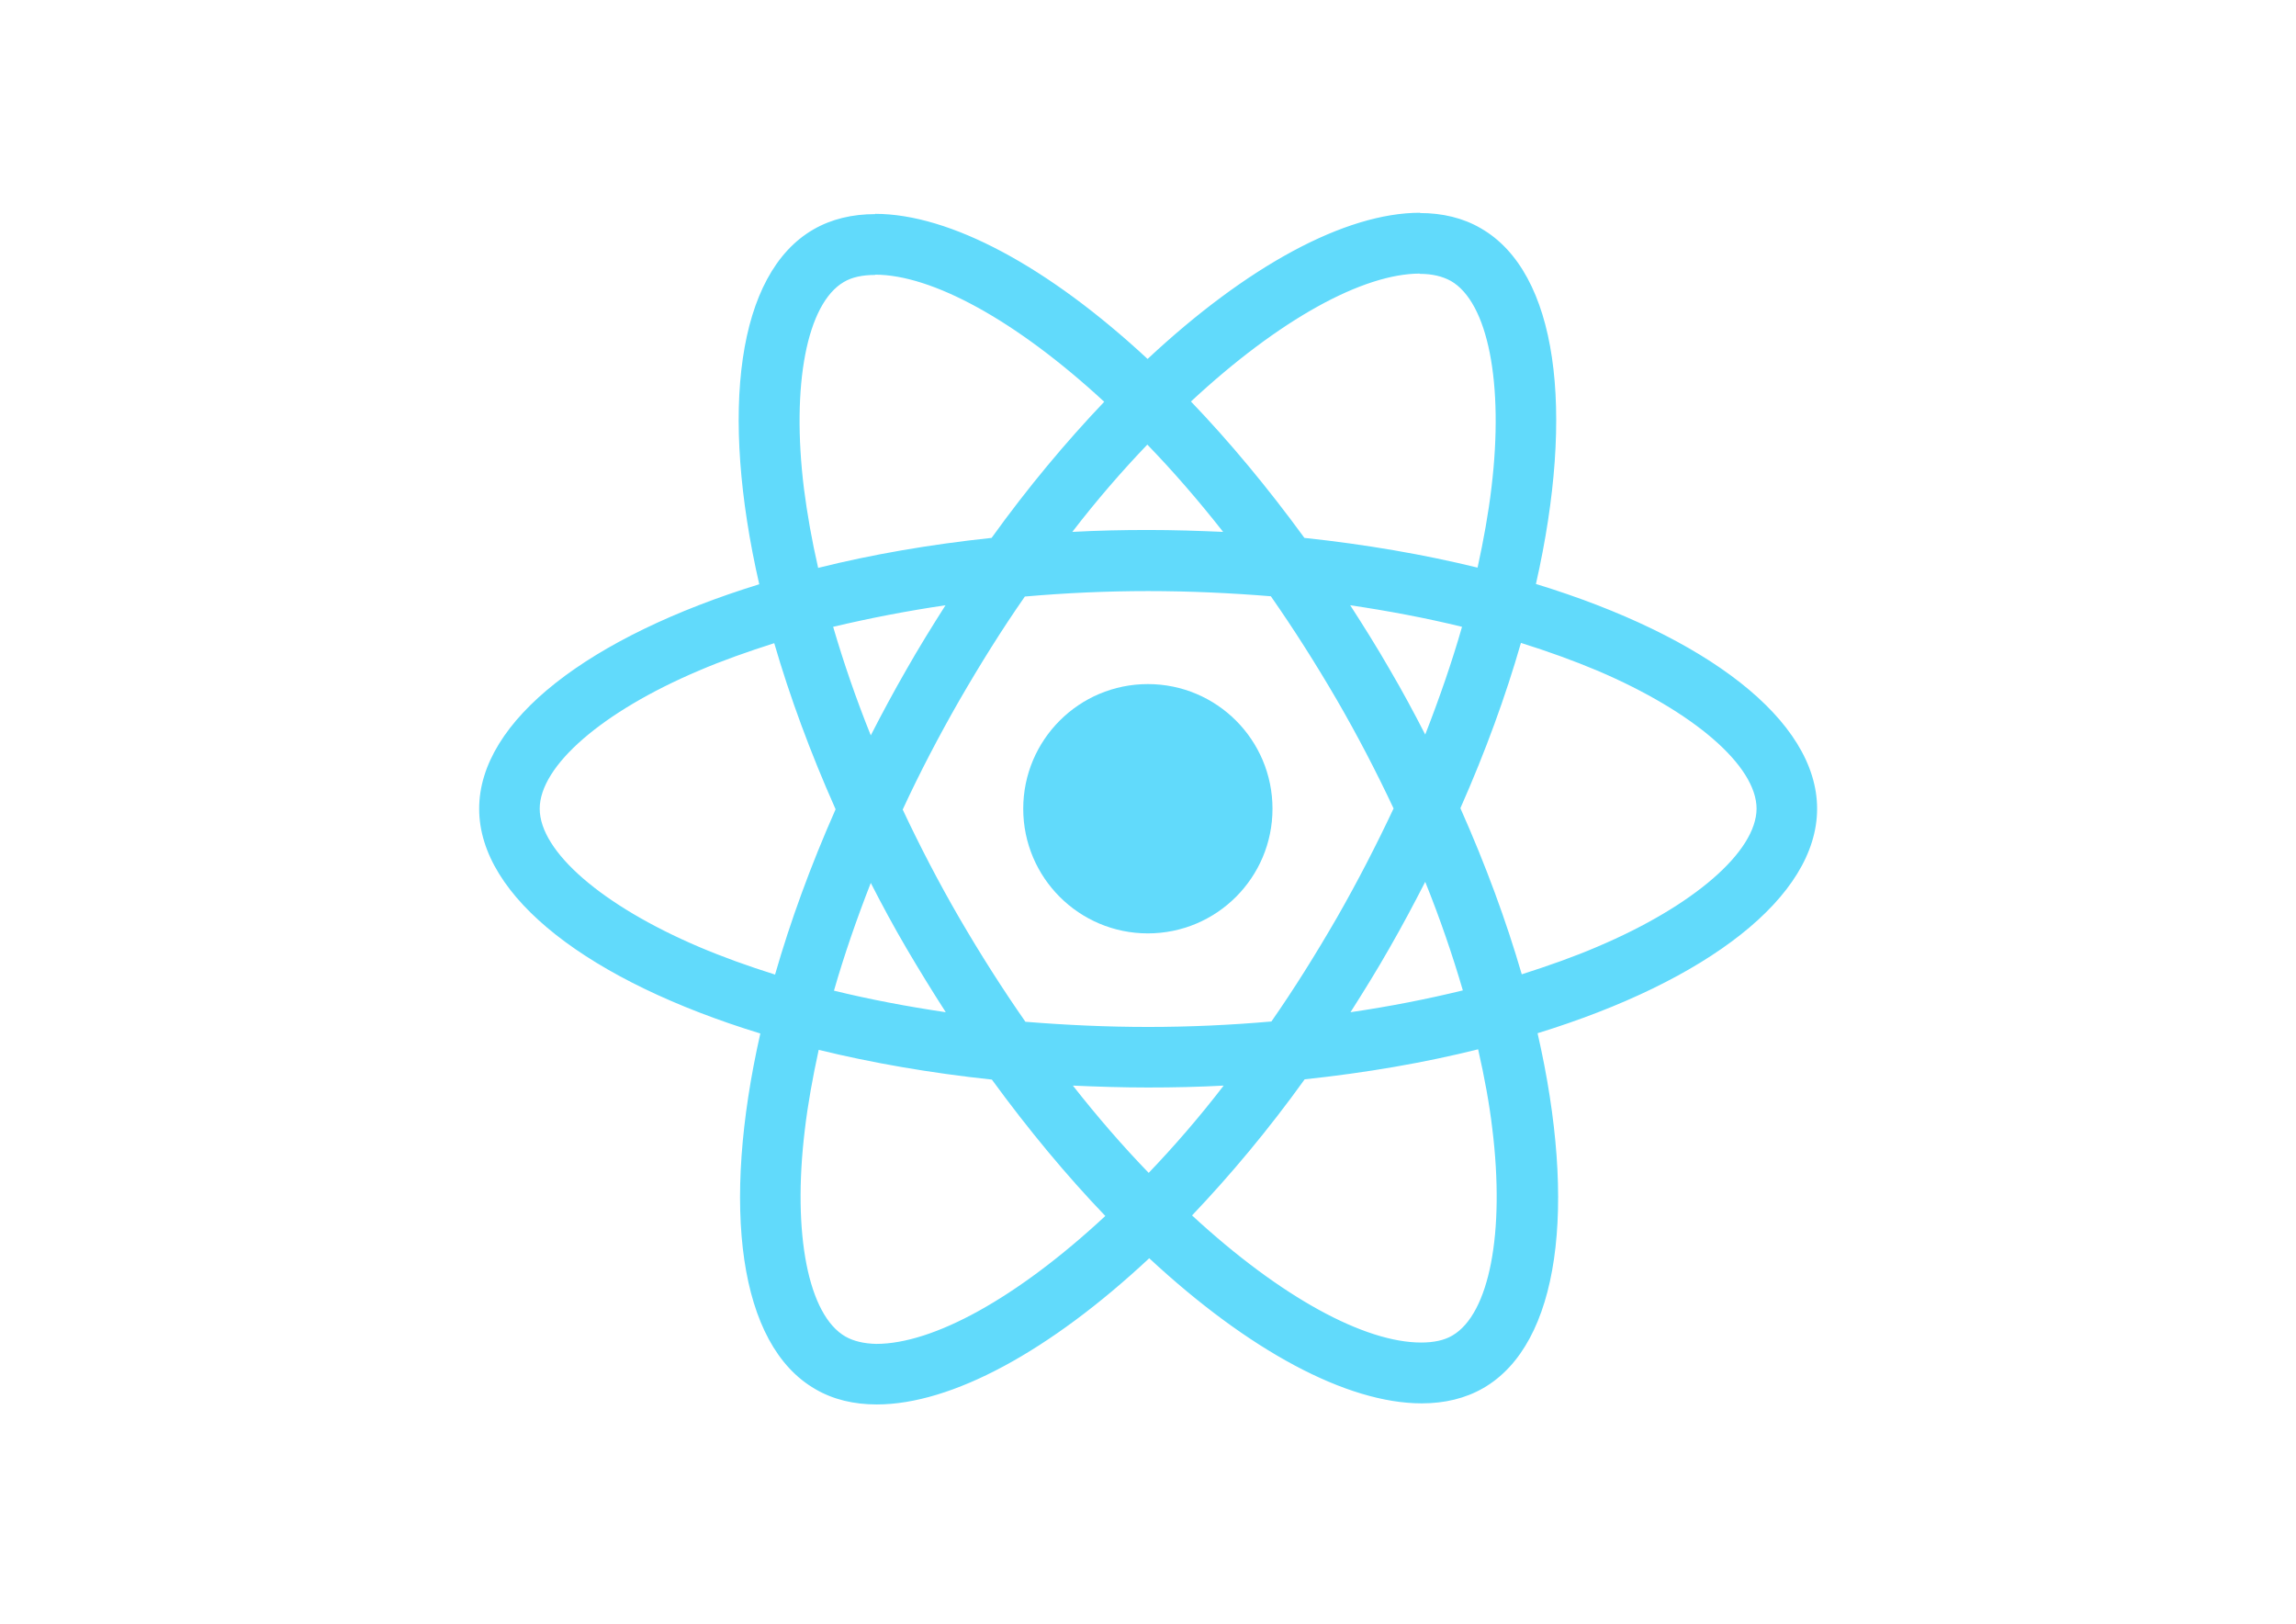
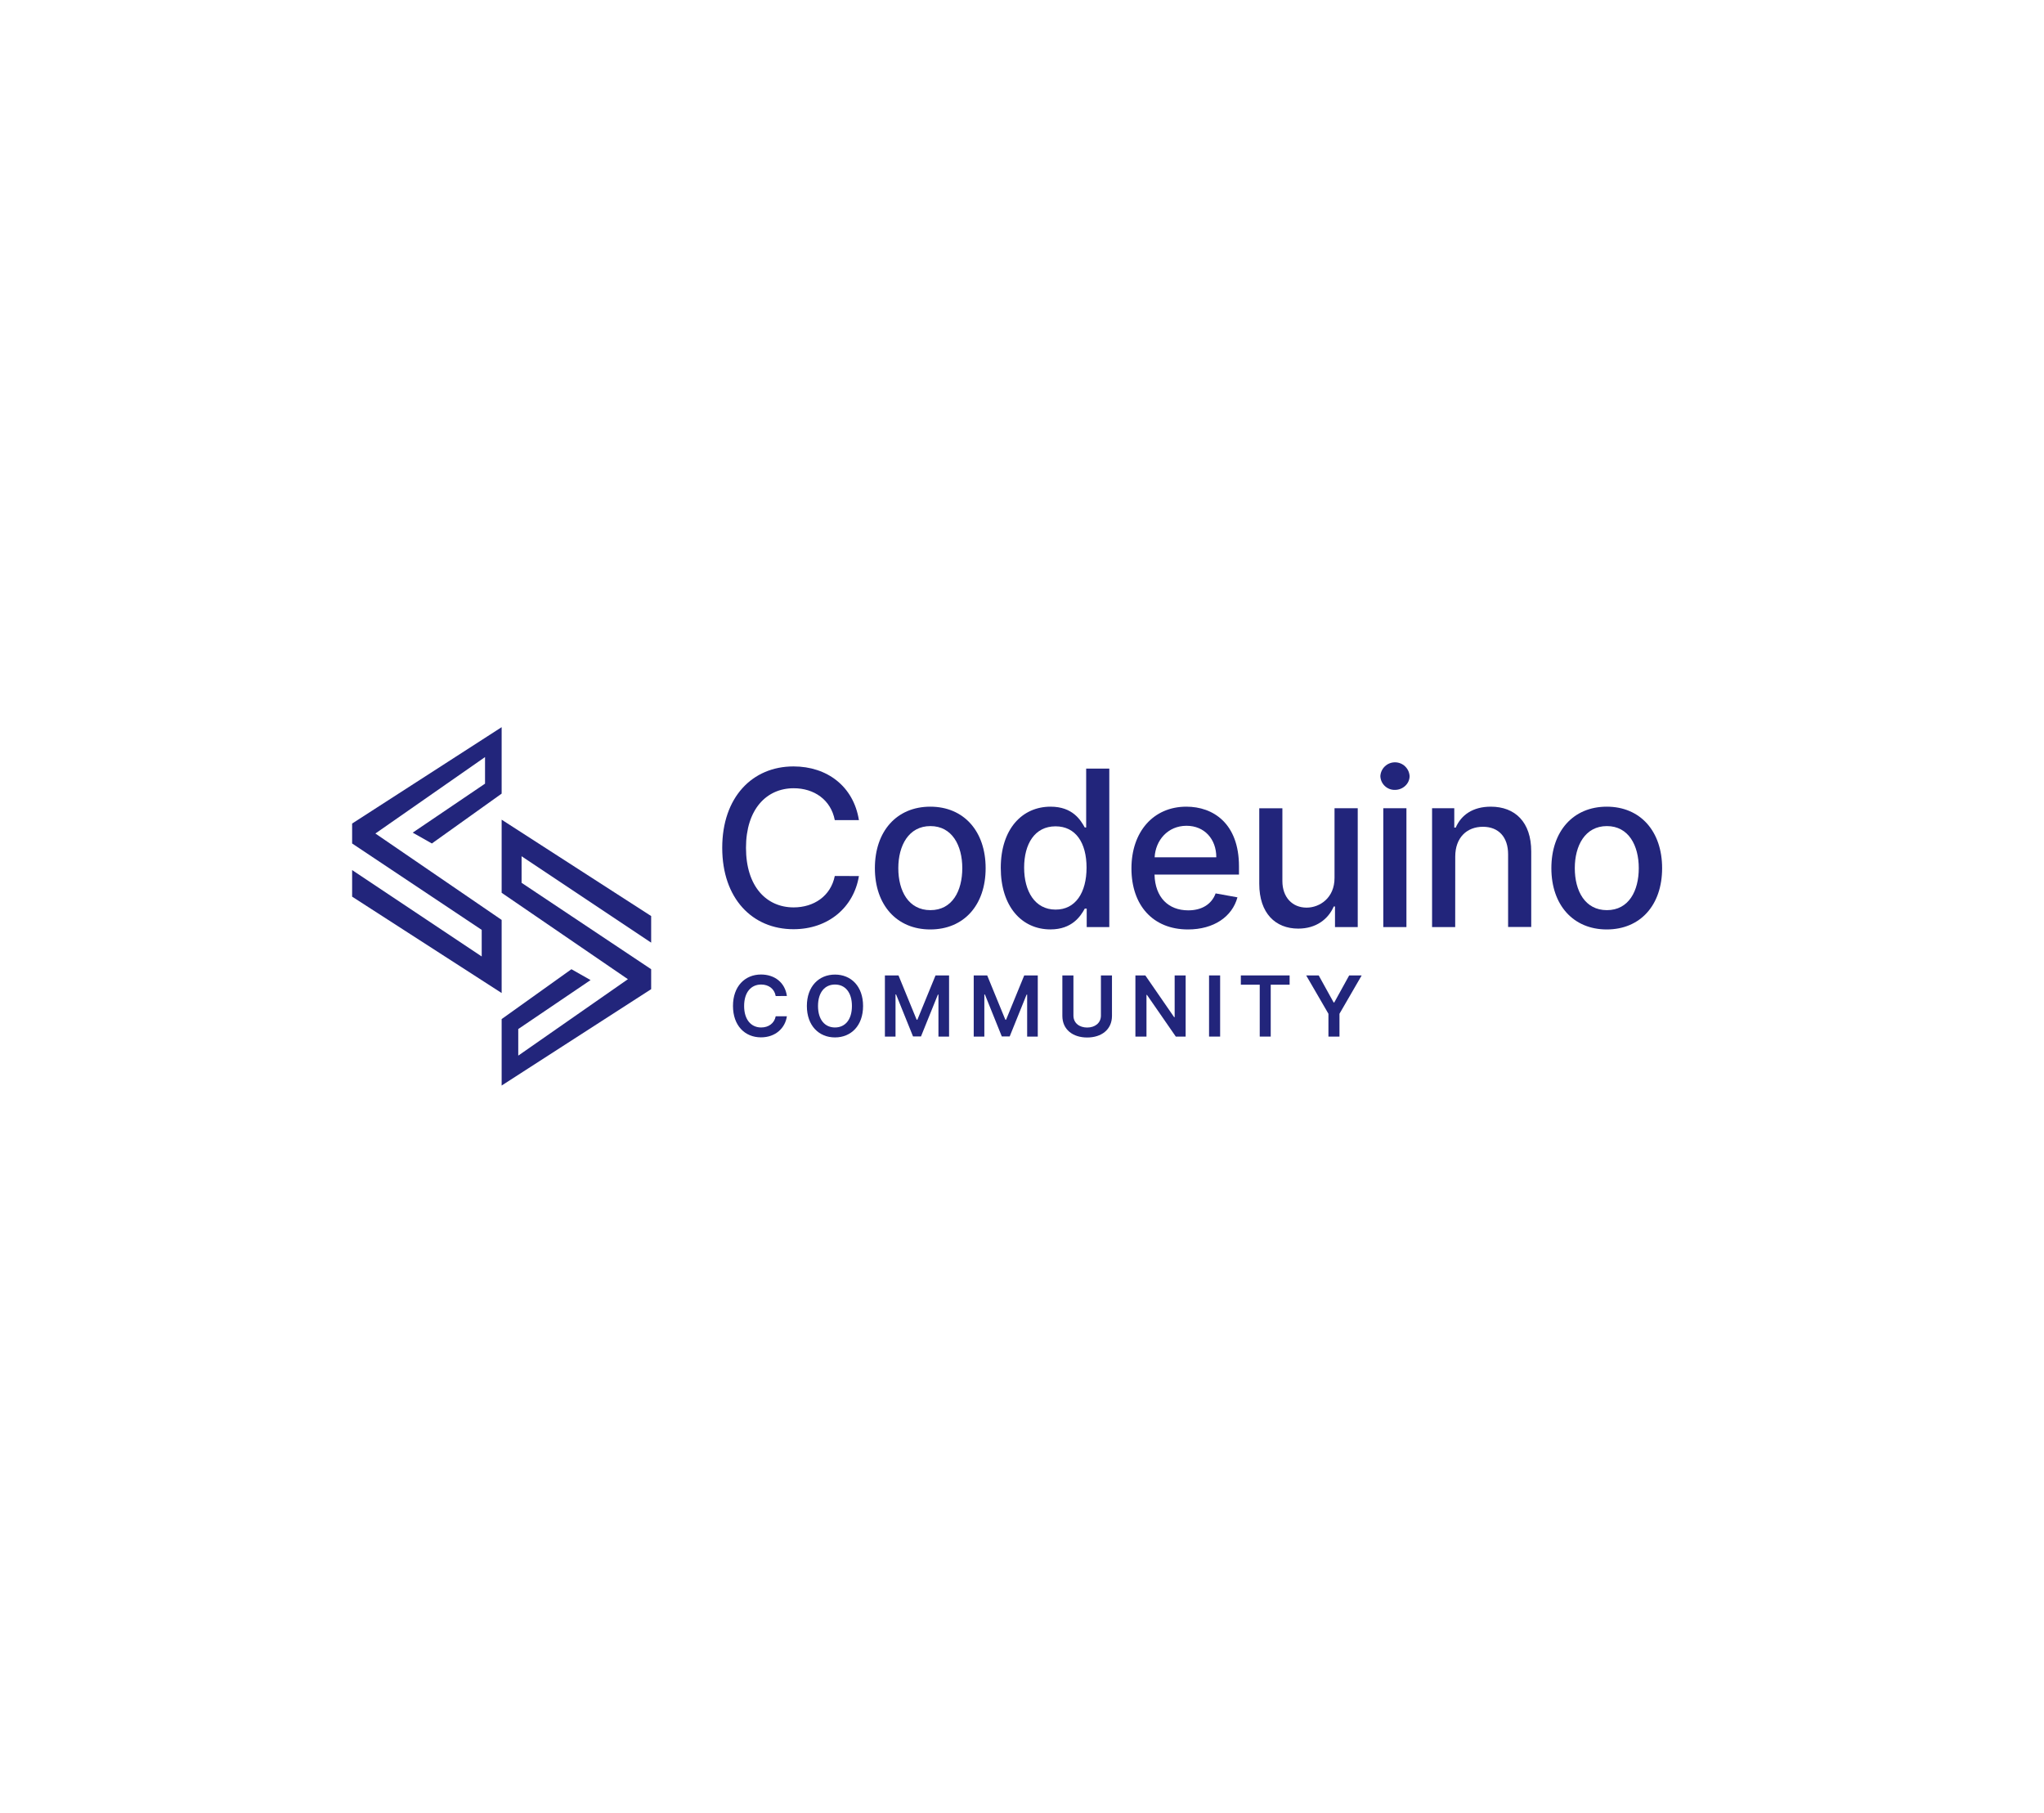
- <svg xmlns="http://www.w3.org/2000/svg" viewBox="0 0 841.9 595.3">
-   <g fill="#61DAFB">
-     <path d="M666.3 296.5c0-32.5-40.7-63.3-103.1-82.4 14.4-63.6 8-114.2-20.2-130.4-6.5-3.8-14.1-5.6-22.4-5.6v22.3c4.6 0 8.3.9 11.4 2.6 13.6 7.8 19.5 37.5 14.9 75.7-1.1 9.4-2.9 19.3-5.1 29.4-19.6-4.8-41-8.5-63.5-10.9-13.5-18.5-27.5-35.3-41.6-50 32.6-30.3 63.2-46.9 84-46.9V78c-27.5 0-63.5 19.6-99.9 53.6-36.4-33.8-72.4-53.2-99.9-53.2v22.3c20.7 0 51.4 16.5 84 46.6-14 14.7-28 31.4-41.3 49.9-22.6 2.4-44 6.1-63.6 11-2.3-10-4-19.7-5.2-29-4.7-38.2 1.1-67.9 14.6-75.8 3-1.8 6.9-2.6 11.5-2.6V78.5c-8.4 0-16 1.8-22.6 5.6-28.1 16.2-34.4 66.7-19.9 130.1-62.2 19.2-102.7 49.9-102.7 82.3 0 32.5 40.7 63.3 103.1 82.4-14.4 63.6-8 114.2 20.2 130.4 6.5 3.8 14.1 5.6 22.5 5.6 27.5 0 63.5-19.6 99.9-53.6 36.4 33.8 72.4 53.2 99.9 53.2 8.4 0 16-1.8 22.6-5.6 28.1-16.2 34.4-66.7 19.9-130.1 62-19.1 102.5-49.9 102.5-82.3zm-130.2-66.7c-3.7 12.9-8.3 26.2-13.5 39.5-4.1-8-8.4-16-13.1-24-4.6-8-9.5-15.8-14.4-23.4 14.2 2.1 27.9 4.7 41 7.9zm-45.8 106.5c-7.8 13.5-15.8 26.3-24.1 38.2-14.9 1.3-30 2-45.2 2-15.1 0-30.2-.7-45-1.9-8.3-11.9-16.4-24.6-24.2-38-7.6-13.1-14.5-26.4-20.8-39.8 6.2-13.4 13.2-26.8 20.7-39.9 7.8-13.5 15.8-26.3 24.1-38.2 14.9-1.3 30-2 45.2-2 15.1 0 30.2.7 45 1.9 8.3 11.9 16.4 24.6 24.2 38 7.6 13.1 14.5 26.4 20.8 39.8-6.3 13.4-13.2 26.8-20.7 39.9zm32.3-13c5.4 13.4 10 26.8 13.8 39.8-13.1 3.2-26.9 5.9-41.2 8 4.9-7.7 9.8-15.6 14.4-23.7 4.6-8 8.9-16.1 13-24.1zM421.2 430c-9.3-9.6-18.6-20.3-27.8-32 9 .4 18.2.7 27.5.7 9.4 0 18.7-.2 27.8-.7-9 11.7-18.3 22.4-27.5 32zm-74.4-58.9c-14.2-2.1-27.9-4.7-41-7.9 3.7-12.9 8.3-26.2 13.5-39.5 4.1 8 8.4 16 13.1 24 4.7 8 9.5 15.8 14.4 23.4zM420.7 163c9.3 9.6 18.6 20.3 27.8 32-9-.4-18.2-.7-27.5-.7-9.4 0-18.7.2-27.8.7 9-11.7 18.3-22.4 27.5-32zm-74 58.9c-4.9 7.7-9.8 15.6-14.4 23.7-4.6 8-8.9 16-13 24-5.4-13.4-10-26.8-13.8-39.8 13.1-3.1 26.9-5.8 41.2-7.9zm-90.5 125.2c-35.4-15.1-58.3-34.9-58.3-50.6 0-15.7 22.9-35.6 58.3-50.6 8.6-3.7 18-7 27.7-10.1 5.7 19.6 13.2 40 22.5 60.9-9.2 20.8-16.6 41.1-22.2 60.6-9.9-3.1-19.3-6.5-28-10.2zM310 490c-13.6-7.8-19.5-37.5-14.9-75.7 1.1-9.4 2.9-19.3 5.1-29.4 19.6 4.8 41 8.5 63.5 10.9 13.5 18.5 27.5 35.3 41.6 50-32.6 30.3-63.2 46.9-84 46.9-4.5-.1-8.3-1-11.3-2.7zm237.2-76.2c4.7 38.2-1.1 67.9-14.6 75.8-3 1.8-6.9 2.6-11.5 2.6-20.7 0-51.4-16.5-84-46.6 14-14.7 28-31.4 41.3-49.9 22.6-2.4 44-6.1 63.6-11 2.3 10.1 4.1 19.8 5.2 29.1zm38.5-66.7c-8.6 3.7-18 7-27.7 10.1-5.7-19.6-13.2-40-22.5-60.9 9.2-20.8 16.6-41.1 22.2-60.6 9.9 3.1 19.3 6.5 28.1 10.2 35.4 15.1 58.3 34.9 58.3 50.6-.1 15.7-23 35.6-58.4 50.6zM320.8 78.4z" />
-     <circle cx="420.9" cy="296.5" r="45.7" />
-     <path d="M520.5 78.1z" />
+ <svg xmlns="http://www.w3.org/2000/svg" viewBox="0 0 1218.06 1080">
+   <defs>
+     <style>.cls-1{fill:#22257b;}</style>
+   </defs>
+   <g id="Layer_2_copy" data-name="Layer 2 copy">
+     <polygon class="cls-1" points="209.84 490.66 298.94 433.24 298.94 472.84 257.36 502.54 245.95 496.08 289.04 466.9 289.04 451.06 223.7 496.6 298.94 548.08 298.94 591.64 209.84 534.22 209.84 518.38 287.06 569.86 287.06 554.02 209.84 502.54 209.84 490.66" />
+     <polygon class="cls-1" points="388.04 589.34 298.94 646.76 298.94 607.16 340.52 577.46 351.93 583.92 308.84 613.1 308.84 628.94 374.18 583.4 298.94 531.92 298.94 488.36 388.04 545.78 388.04 561.62 310.82 510.14 310.82 525.98 388.04 577.46 388.04 589.34" />
+     <path class="cls-1" d="M497.47,488.63c-2.35-12.22-12.44-19-24.47-19-16.28,0-28.45,12.58-28.45,35.49,0,23.1,12.22,35.5,28.4,35.5,11.94,0,22.08-6.64,24.52-18.72l14.38.05c-3.08,18.67-18.25,31.67-39,31.67-24.53,0-42.46-18.3-42.46-48.5s18-48.49,42.46-48.49c20,0,35.77,11.8,39,32Z" />
+     <path class="cls-1" d="M521.36,517.26c0-22,13-36.65,33-36.65s33,14.61,33,36.65-13,36.5-33,36.5S521.36,539.15,521.36,517.26Zm52.09,0c0-13.55-6.08-25.08-19-25.08s-19.13,11.53-19.13,25.08,6.08,25,19.13,25S573.45,530.81,573.45,517.21Z" />
+     <path class="cls-1" d="M596.38,517.07c0-23,12.58-36.46,29.69-36.46,13.18,0,17.88,8,20.37,12.4h.83V457.93h13.78v94.41H647.59v-11h-1.15c-2.49,4.52-7.56,12.4-20.47,12.4C608.78,553.72,596.38,540,596.38,517.07Zm51.12-.14c0-14.79-6.45-24.61-18.48-24.61-12.45,0-18.72,10.55-18.72,24.61s6.41,25,18.72,25C640.91,542,647.5,531.82,647.5,516.93Z" />
+     <path class="cls-1" d="M674.25,517.39c0-21.75,13-36.78,32.73-36.78,16,0,31.35,10,31.35,35.59v4.88H688c.37,13.65,8.3,21.3,20.1,21.3,7.84,0,13.83-3.41,16.32-10.1l13,2.35c-3.13,11.53-14.06,19.13-29.5,19.13C687.07,553.76,674.25,539.38,674.25,517.39Zm50.57-6.63c0-10.84-7.05-18.76-17.75-18.76-11.2,0-18.48,8.71-19,18.76Z" />
+     <path class="cls-1" d="M795.27,481.53H809.1v70.81H795.55V540.07h-.74c-3.27,7.56-10.51,13.19-21.16,13.19-13.59,0-23.23-9.13-23.23-26.69v-45H764.2v43.38c0,9.63,5.91,15.81,14.43,15.81,7.75,0,16.69-5.72,16.64-17.75Z" />
+     <path class="cls-1" d="M822.58,462.4a8.73,8.73,0,0,1,17.43,0c0,4.52-4,8.21-8.72,8.21A8.49,8.49,0,0,1,822.58,462.4Zm1.75,19.13h13.79v70.81H824.33Z" />
+     <path class="cls-1" d="M867.18,552.34H853.4V481.53h13.23v11.53h.87c3.27-7.52,10.23-12.45,20.88-12.45,14.48,0,24.11,9.17,24.11,26.69v45H898.71V509c0-10.28-5.67-16.41-15-16.41-9.59,0-16.5,6.45-16.5,17.75Z" />
+     <path class="cls-1" d="M924.49,517.26c0-22,13-36.65,33-36.65s33,14.61,33,36.65-13,36.5-33,36.5S924.49,539.15,924.49,517.26Zm52.09,0c0-13.55-6.08-25.08-19-25.08s-19.13,11.53-19.13,25.08,6.09,25,19.13,25S976.58,530.81,976.58,517.21Z" />
+     <path class="cls-1" d="M462.26,593.44c-.76-4.35-4.23-6.86-8.66-6.86-6,0-10.16,4.57-10.16,12.79s4.23,12.79,10.14,12.79c4.36,0,7.85-2.4,8.68-6.67l6.66,0c-1,7-6.76,12.56-15.43,12.56-9.61,0-16.69-7-16.69-18.72s7.17-18.72,16.69-18.72c8.08,0,14.31,4.7,15.43,12.79Z" />
+     <path class="cls-1" d="M497.58,618.09c-9.58,0-16.75-7-16.75-18.72s7.17-18.72,16.75-18.72,16.74,6.94,16.74,18.72S507.13,618.09,497.58,618.09Zm0-31.51c-5.93,0-10.11,4.5-10.11,12.79s4.18,12.79,10.11,12.79,10.1-4.5,10.1-12.79S503.52,586.58,497.58,586.58Z" />
+     <path class="cls-1" d="M535.43,581.15l10.82,26.4h.43l10.82-26.4h8.07v36.44h-6.33v-25h-.34l-10.07,24.93H544.1L534,592.5h-.34v25.09h-6.33V581.15Z" />
+     <path class="cls-1" d="M588.29,581.15l10.82,26.4h.43l10.82-26.4h8.07v36.44H612.1v-25h-.34l-10.07,24.93H597l-10.07-25h-.34v25.09h-6.33V581.15Z" />
+     <path class="cls-1" d="M662.65,581.15v24.09c0,8.26-6.37,12.9-14.79,12.9s-14.78-4.64-14.78-12.9V581.15h6.6v23.93c0,4.5,3.61,7.12,8.18,7.12s8.2-2.62,8.2-7.12V581.15Z" />
+     <path class="cls-1" d="M706.55,617.59h-5.87l-17.17-24.82h-.3v24.82h-6.6V581.15h5.91L699.67,606H700V581.15h6.56Z" />
+     <path class="cls-1" d="M727.1,617.59h-6.6V581.15h6.6Z" />
+     <path class="cls-1" d="M739.44,581.15h29.07v5.53H757.25v30.91H750.7V586.68H739.44Z" />
+     <path class="cls-1" d="M785.84,581.15l8.91,16.12h.36L804,581.15h7.45L798.22,604v13.59h-6.58V604l-13.26-22.85Z" />
  </g>
</svg>
